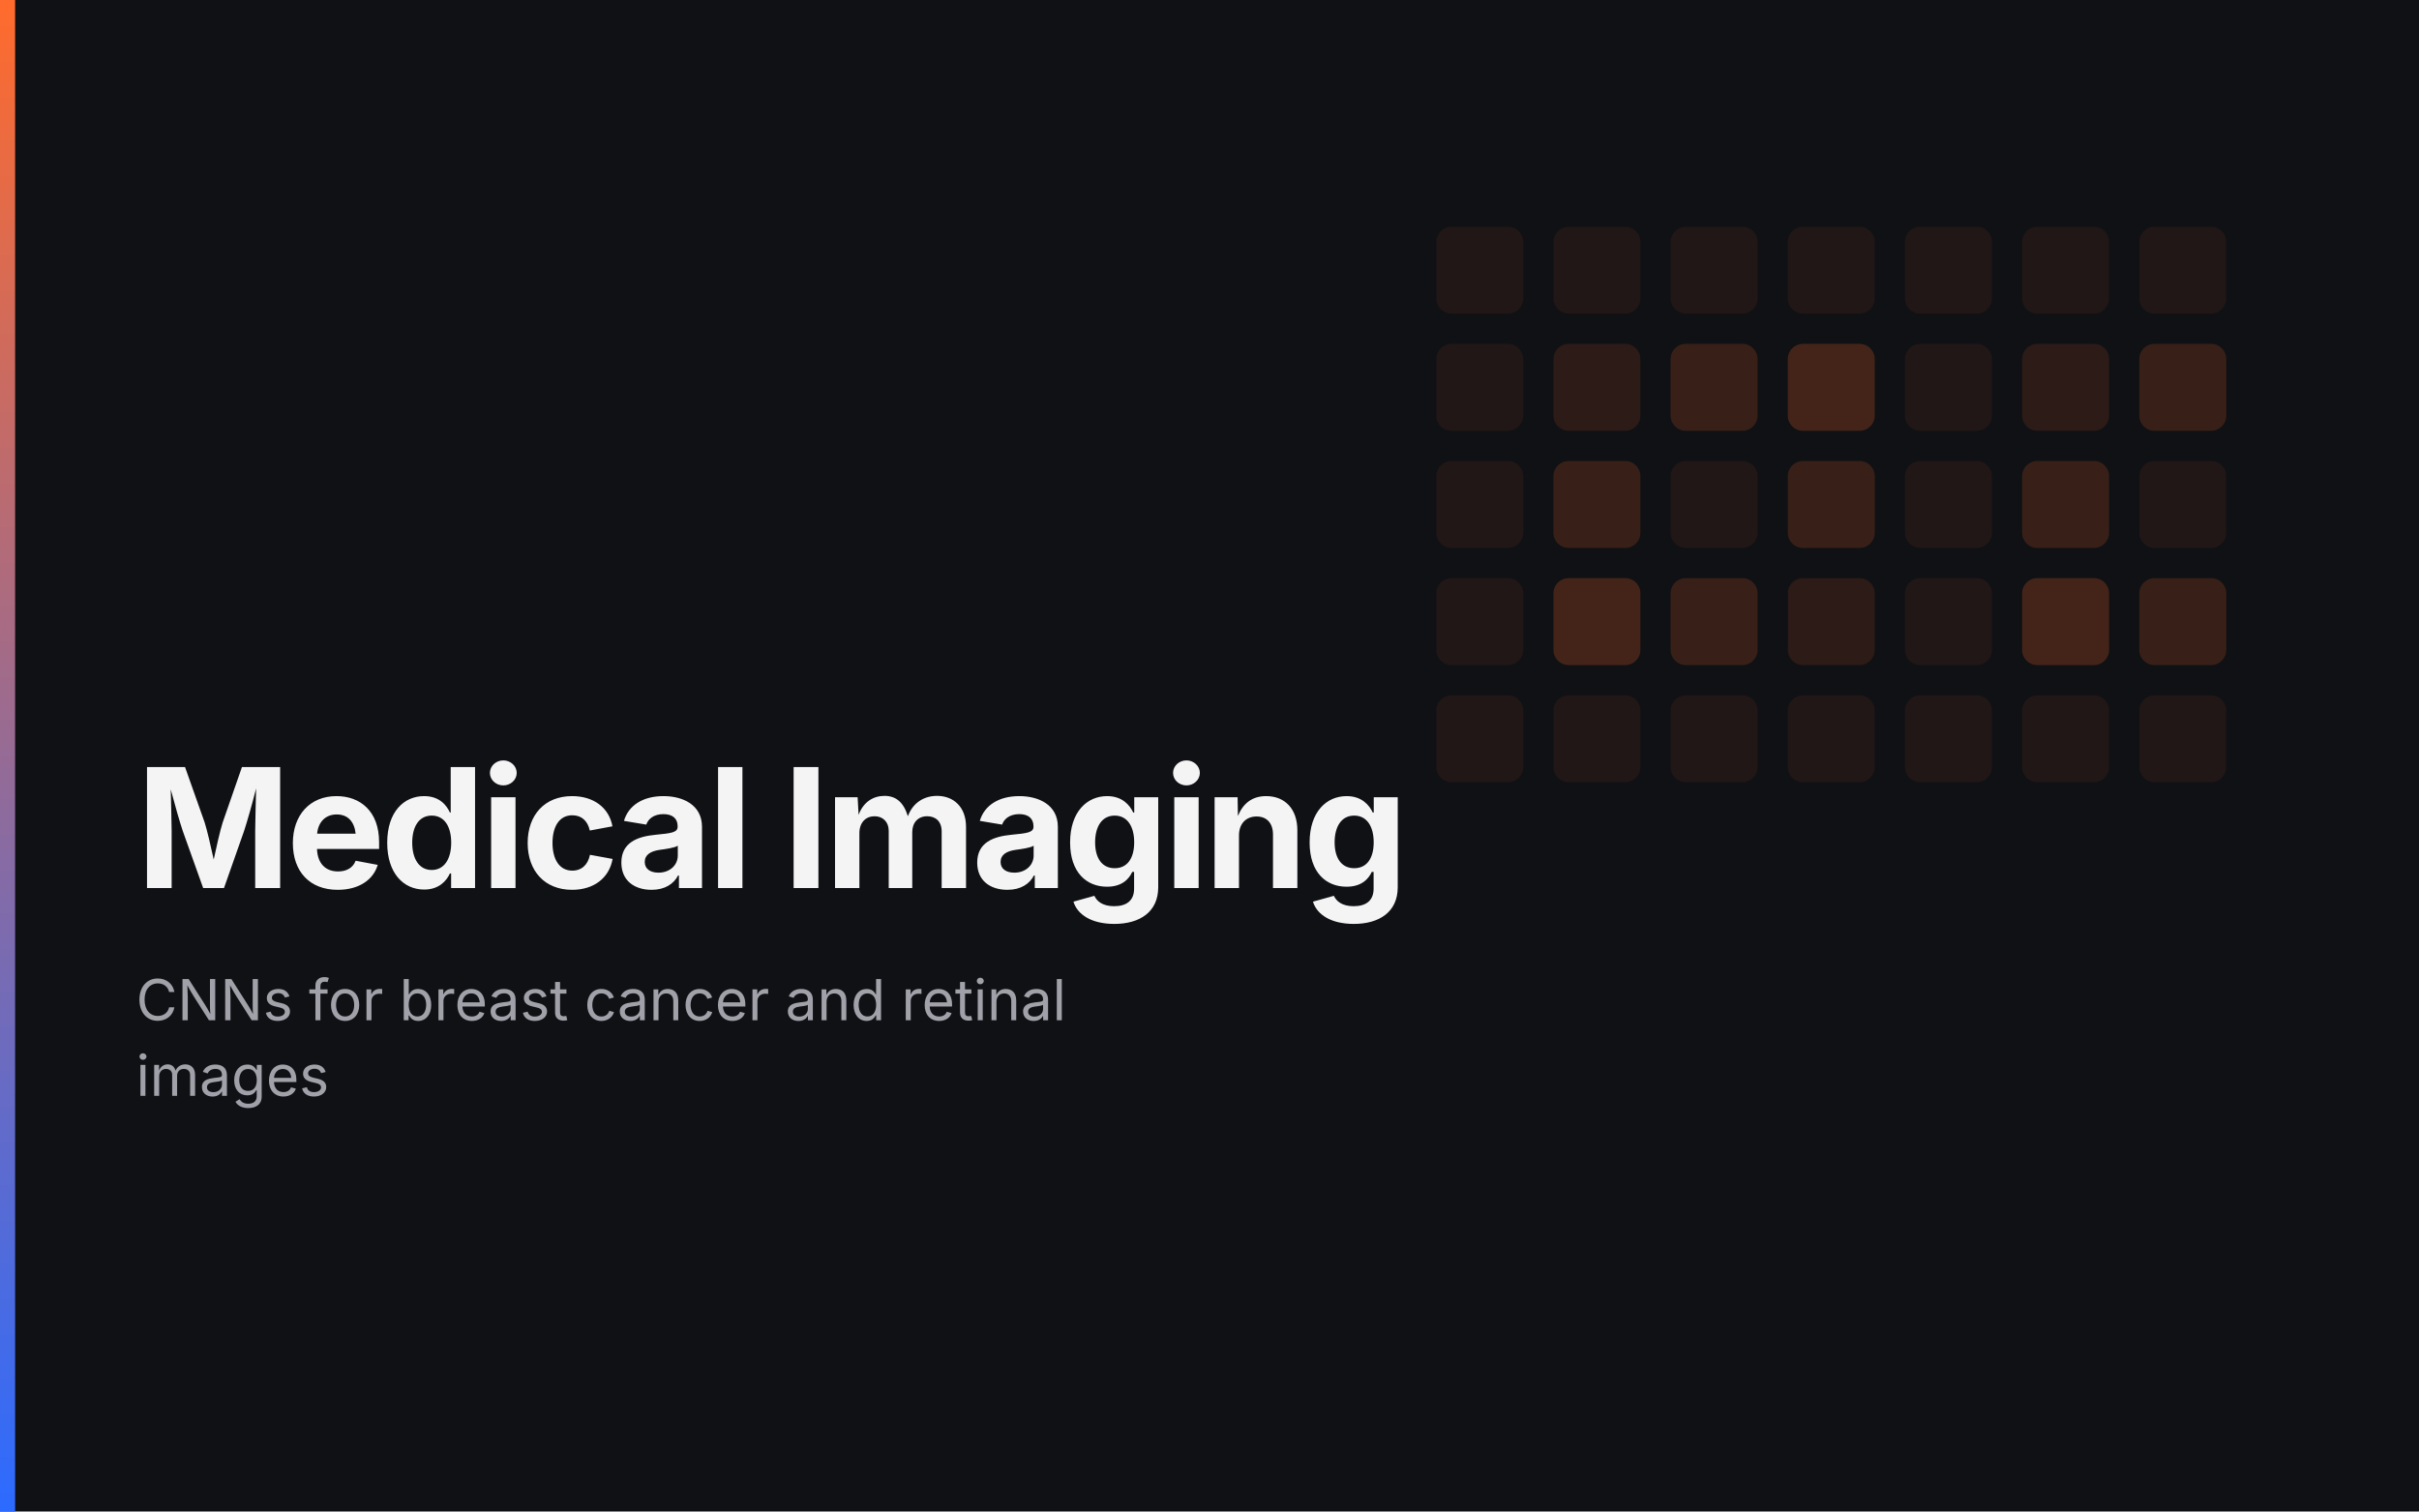
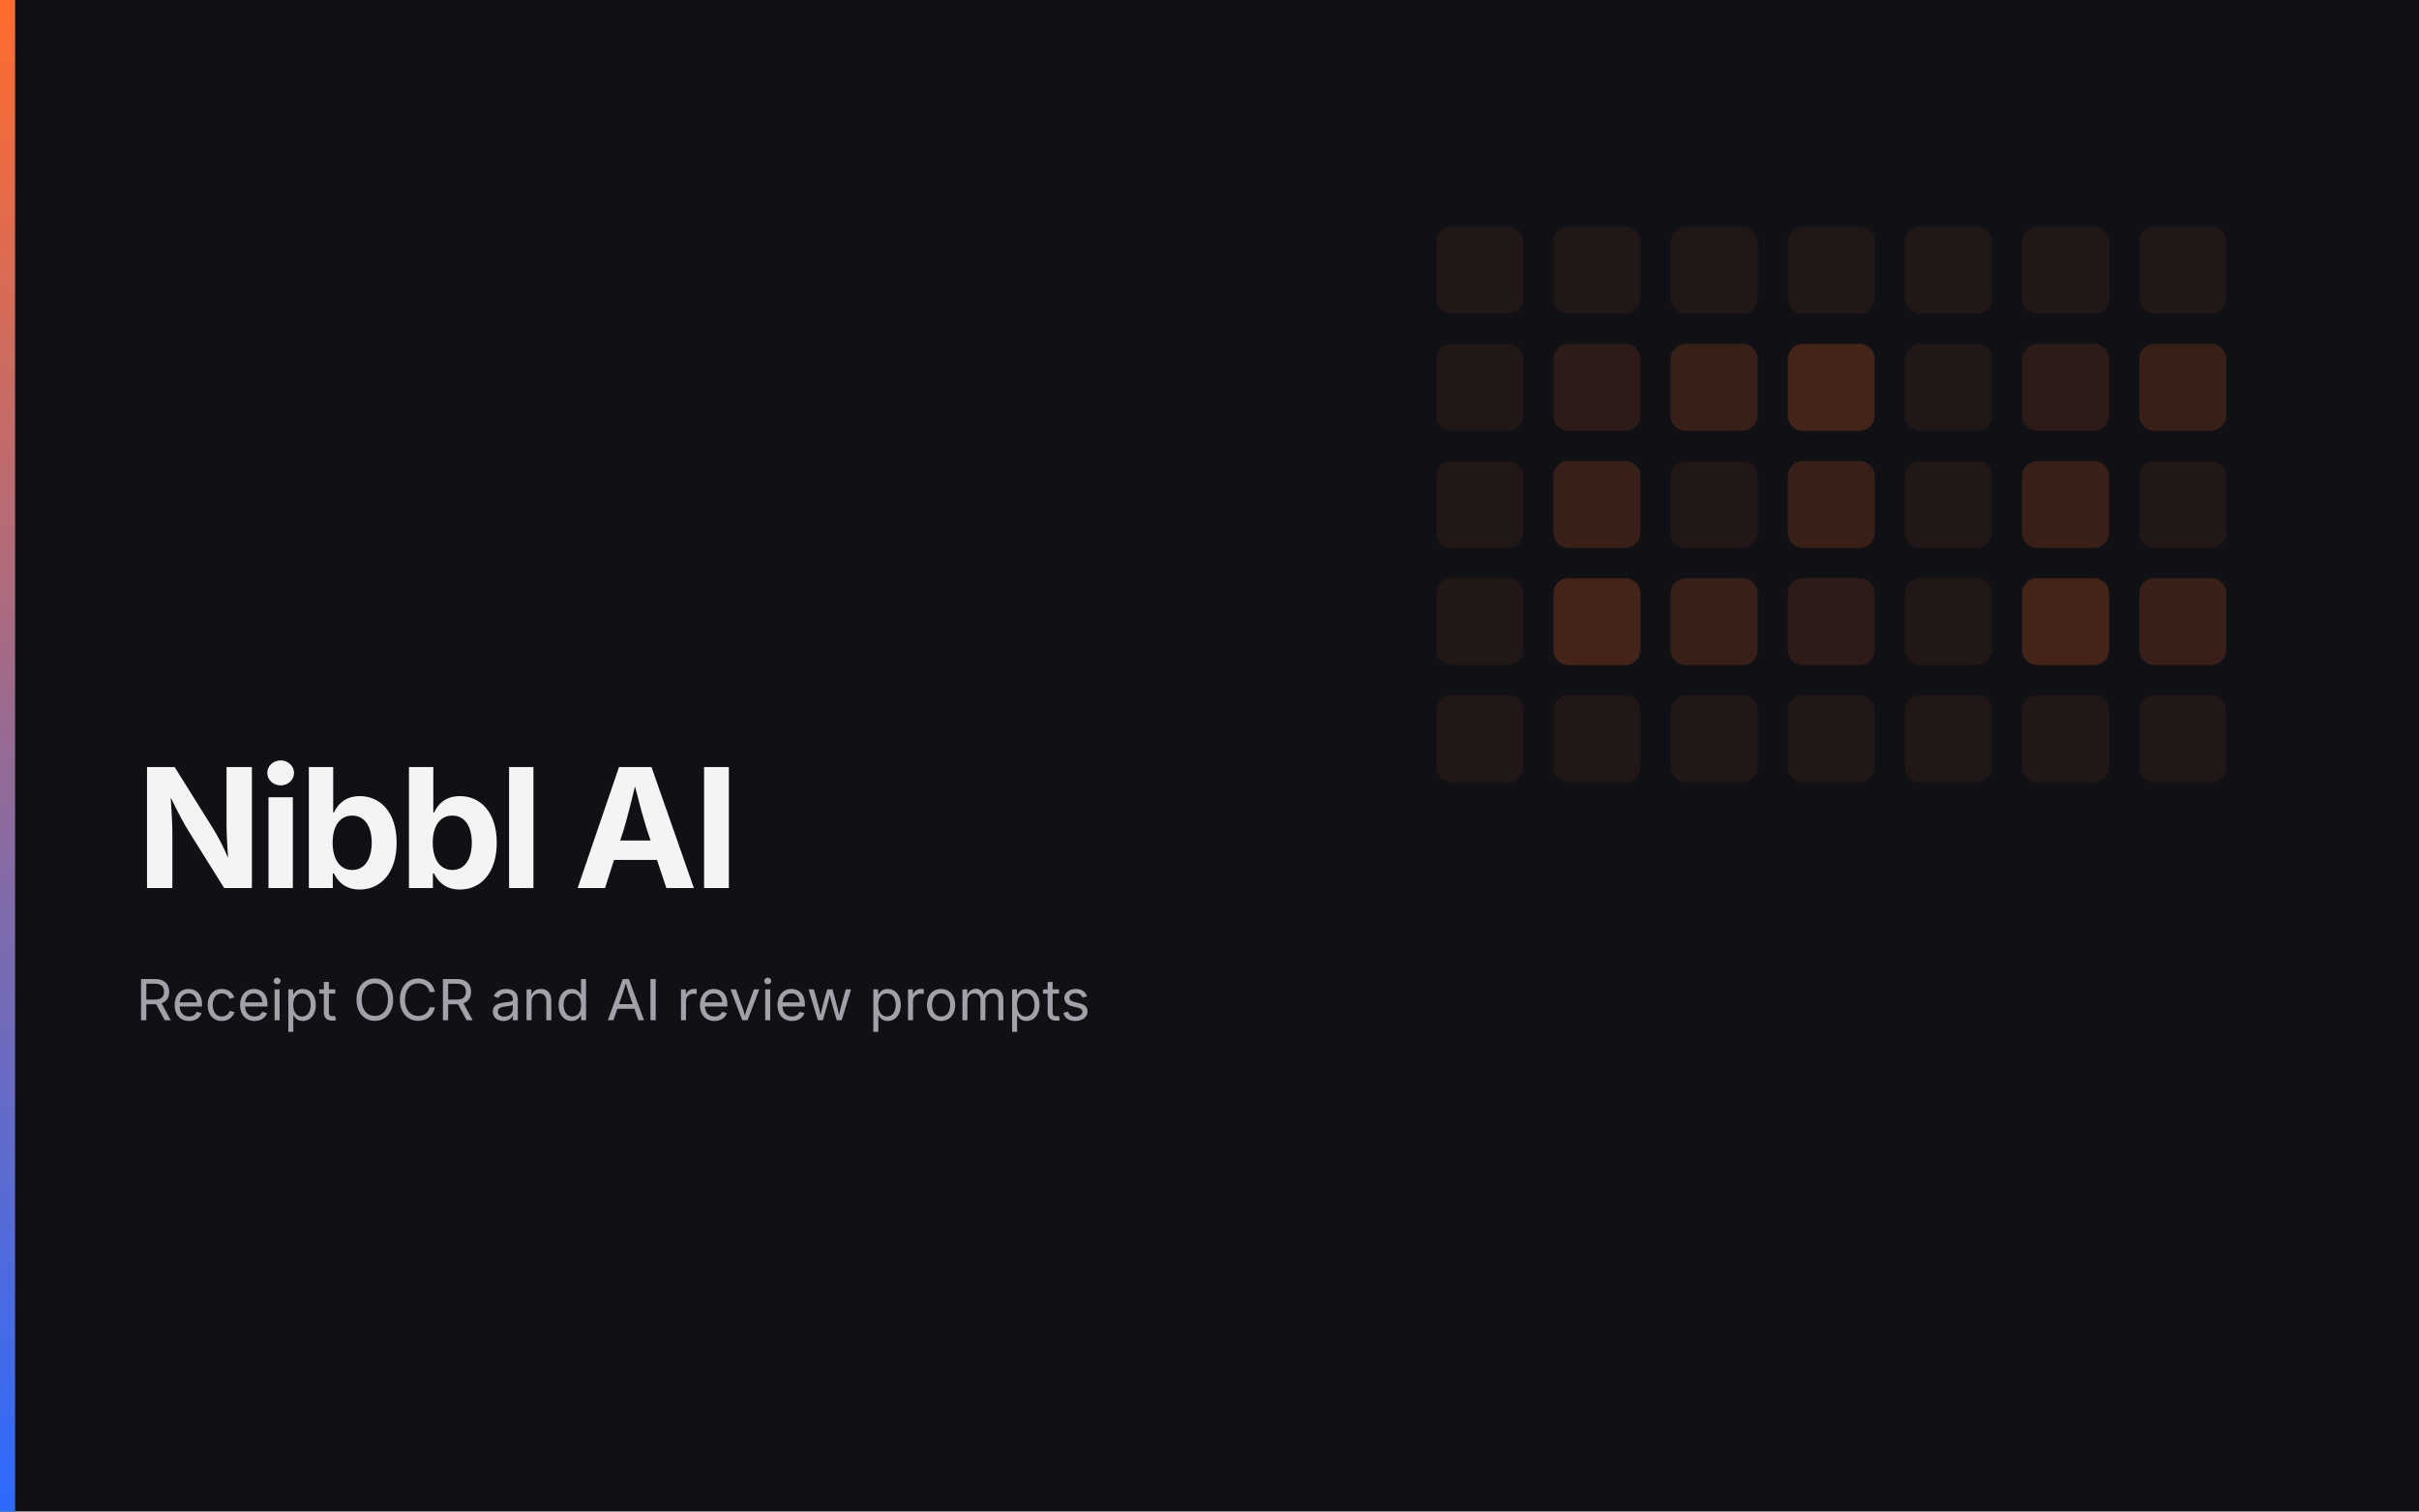
- <svg xmlns="http://www.w3.org/2000/svg" width="1280" height="800" viewBox="0 0 1280 800" role="img" aria-label="Medical Imaging">
+ <svg xmlns="http://www.w3.org/2000/svg" width="1280" height="800" viewBox="0 0 1280 800" role="img" aria-label="Nibbl AI">
  <defs>
    <linearGradient id="edge" x1="0" y1="0" x2="0" y2="1">
      <stop offset="0" stop-color="#ff6b2c" />
      <stop offset="1" stop-color="#2c6bff" />
    </linearGradient>
  </defs>
  <rect width="1280" height="800" fill="#101114" />
  <rect x="0" y="0" width="8" height="800" fill="url(#edge)" />
  <rect x="760" y="120" width="46" height="46" rx="8" fill="#ff6b2c" fill-opacity="0.07" />
  <rect x="760" y="182" width="46" height="46" rx="8" fill="#ff6b2c" fill-opacity="0.07" />
  <rect x="760" y="244" width="46" height="46" rx="8" fill="#ff6b2c" fill-opacity="0.07" />
  <rect x="760" y="306" width="46" height="46" rx="8" fill="#ff6b2c" fill-opacity="0.07" />
  <rect x="760" y="368" width="46" height="46" rx="8" fill="#ff6b2c" fill-opacity="0.07" />
  <rect x="822" y="120" width="46" height="46" rx="8" fill="#ff6b2c" fill-opacity="0.07" />
  <rect x="822" y="182" width="46" height="46" rx="8" fill="#ff6b2c" fill-opacity="0.12" />
  <rect x="822" y="244" width="46" height="46" rx="8" fill="#ff6b2c" fill-opacity="0.17" />
  <rect x="822" y="306" width="46" height="46" rx="8" fill="#ff6b2c" fill-opacity="0.22" />
  <rect x="822" y="368" width="46" height="46" rx="8" fill="#ff6b2c" fill-opacity="0.07" />
  <rect x="884" y="120" width="46" height="46" rx="8" fill="#ff6b2c" fill-opacity="0.07" />
  <rect x="884" y="182" width="46" height="46" rx="8" fill="#ff6b2c" fill-opacity="0.17" />
  <rect x="884" y="244" width="46" height="46" rx="8" fill="#ff6b2c" fill-opacity="0.07" />
  <rect x="884" y="306" width="46" height="46" rx="8" fill="#ff6b2c" fill-opacity="0.17" />
  <rect x="884" y="368" width="46" height="46" rx="8" fill="#ff6b2c" fill-opacity="0.07" />
  <rect x="946" y="120" width="46" height="46" rx="8" fill="#ff6b2c" fill-opacity="0.07" />
  <rect x="946" y="182" width="46" height="46" rx="8" fill="#ff6b2c" fill-opacity="0.22" />
  <rect x="946" y="244" width="46" height="46" rx="8" fill="#ff6b2c" fill-opacity="0.17" />
  <rect x="946" y="306" width="46" height="46" rx="8" fill="#ff6b2c" fill-opacity="0.12" />
  <rect x="946" y="368" width="46" height="46" rx="8" fill="#ff6b2c" fill-opacity="0.07" />
  <rect x="1008" y="120" width="46" height="46" rx="8" fill="#ff6b2c" fill-opacity="0.07" />
  <rect x="1008" y="182" width="46" height="46" rx="8" fill="#ff6b2c" fill-opacity="0.07" />
  <rect x="1008" y="244" width="46" height="46" rx="8" fill="#ff6b2c" fill-opacity="0.07" />
  <rect x="1008" y="306" width="46" height="46" rx="8" fill="#ff6b2c" fill-opacity="0.07" />
  <rect x="1008" y="368" width="46" height="46" rx="8" fill="#ff6b2c" fill-opacity="0.07" />
  <rect x="1070" y="120" width="46" height="46" rx="8" fill="#ff6b2c" fill-opacity="0.07" />
  <rect x="1070" y="182" width="46" height="46" rx="8" fill="#ff6b2c" fill-opacity="0.12" />
  <rect x="1070" y="244" width="46" height="46" rx="8" fill="#ff6b2c" fill-opacity="0.17" />
  <rect x="1070" y="306" width="46" height="46" rx="8" fill="#ff6b2c" fill-opacity="0.22" />
  <rect x="1070" y="368" width="46" height="46" rx="8" fill="#ff6b2c" fill-opacity="0.07" />
  <rect x="1132" y="120" width="46" height="46" rx="8" fill="#ff6b2c" fill-opacity="0.07" />
  <rect x="1132" y="182" width="46" height="46" rx="8" fill="#ff6b2c" fill-opacity="0.17" />
  <rect x="1132" y="244" width="46" height="46" rx="8" fill="#ff6b2c" fill-opacity="0.07" />
  <rect x="1132" y="306" width="46" height="46" rx="8" fill="#ff6b2c" fill-opacity="0.17" />
  <rect x="1132" y="368" width="46" height="46" rx="8" fill="#ff6b2c" fill-opacity="0.07" />
-   <text x="72" y="470" font-family="Inter, 'Segoe UI', system-ui, sans-serif" font-size="88" font-weight="700" letter-spacing="-2.5" fill="#F4F4F5">Medical Imaging</text>
+   <text x="72" y="470" font-family="Inter, 'Segoe UI', system-ui, sans-serif" font-size="88" font-weight="700" letter-spacing="-2.5" fill="#F4F4F5">Nibbl AI</text>
  <text x="72" y="540" font-family="Inter, 'Segoe UI', system-ui, sans-serif" font-size="30" fill="#A1A1AA">
-     <tspan x="72" dy="0">CNNs for breast cancer and retinal</tspan>
-     <tspan x="72" dy="40">images</tspan>
+     <tspan x="72" dy="0">Receipt OCR and AI review prompts</tspan>
  </text>
</svg>
